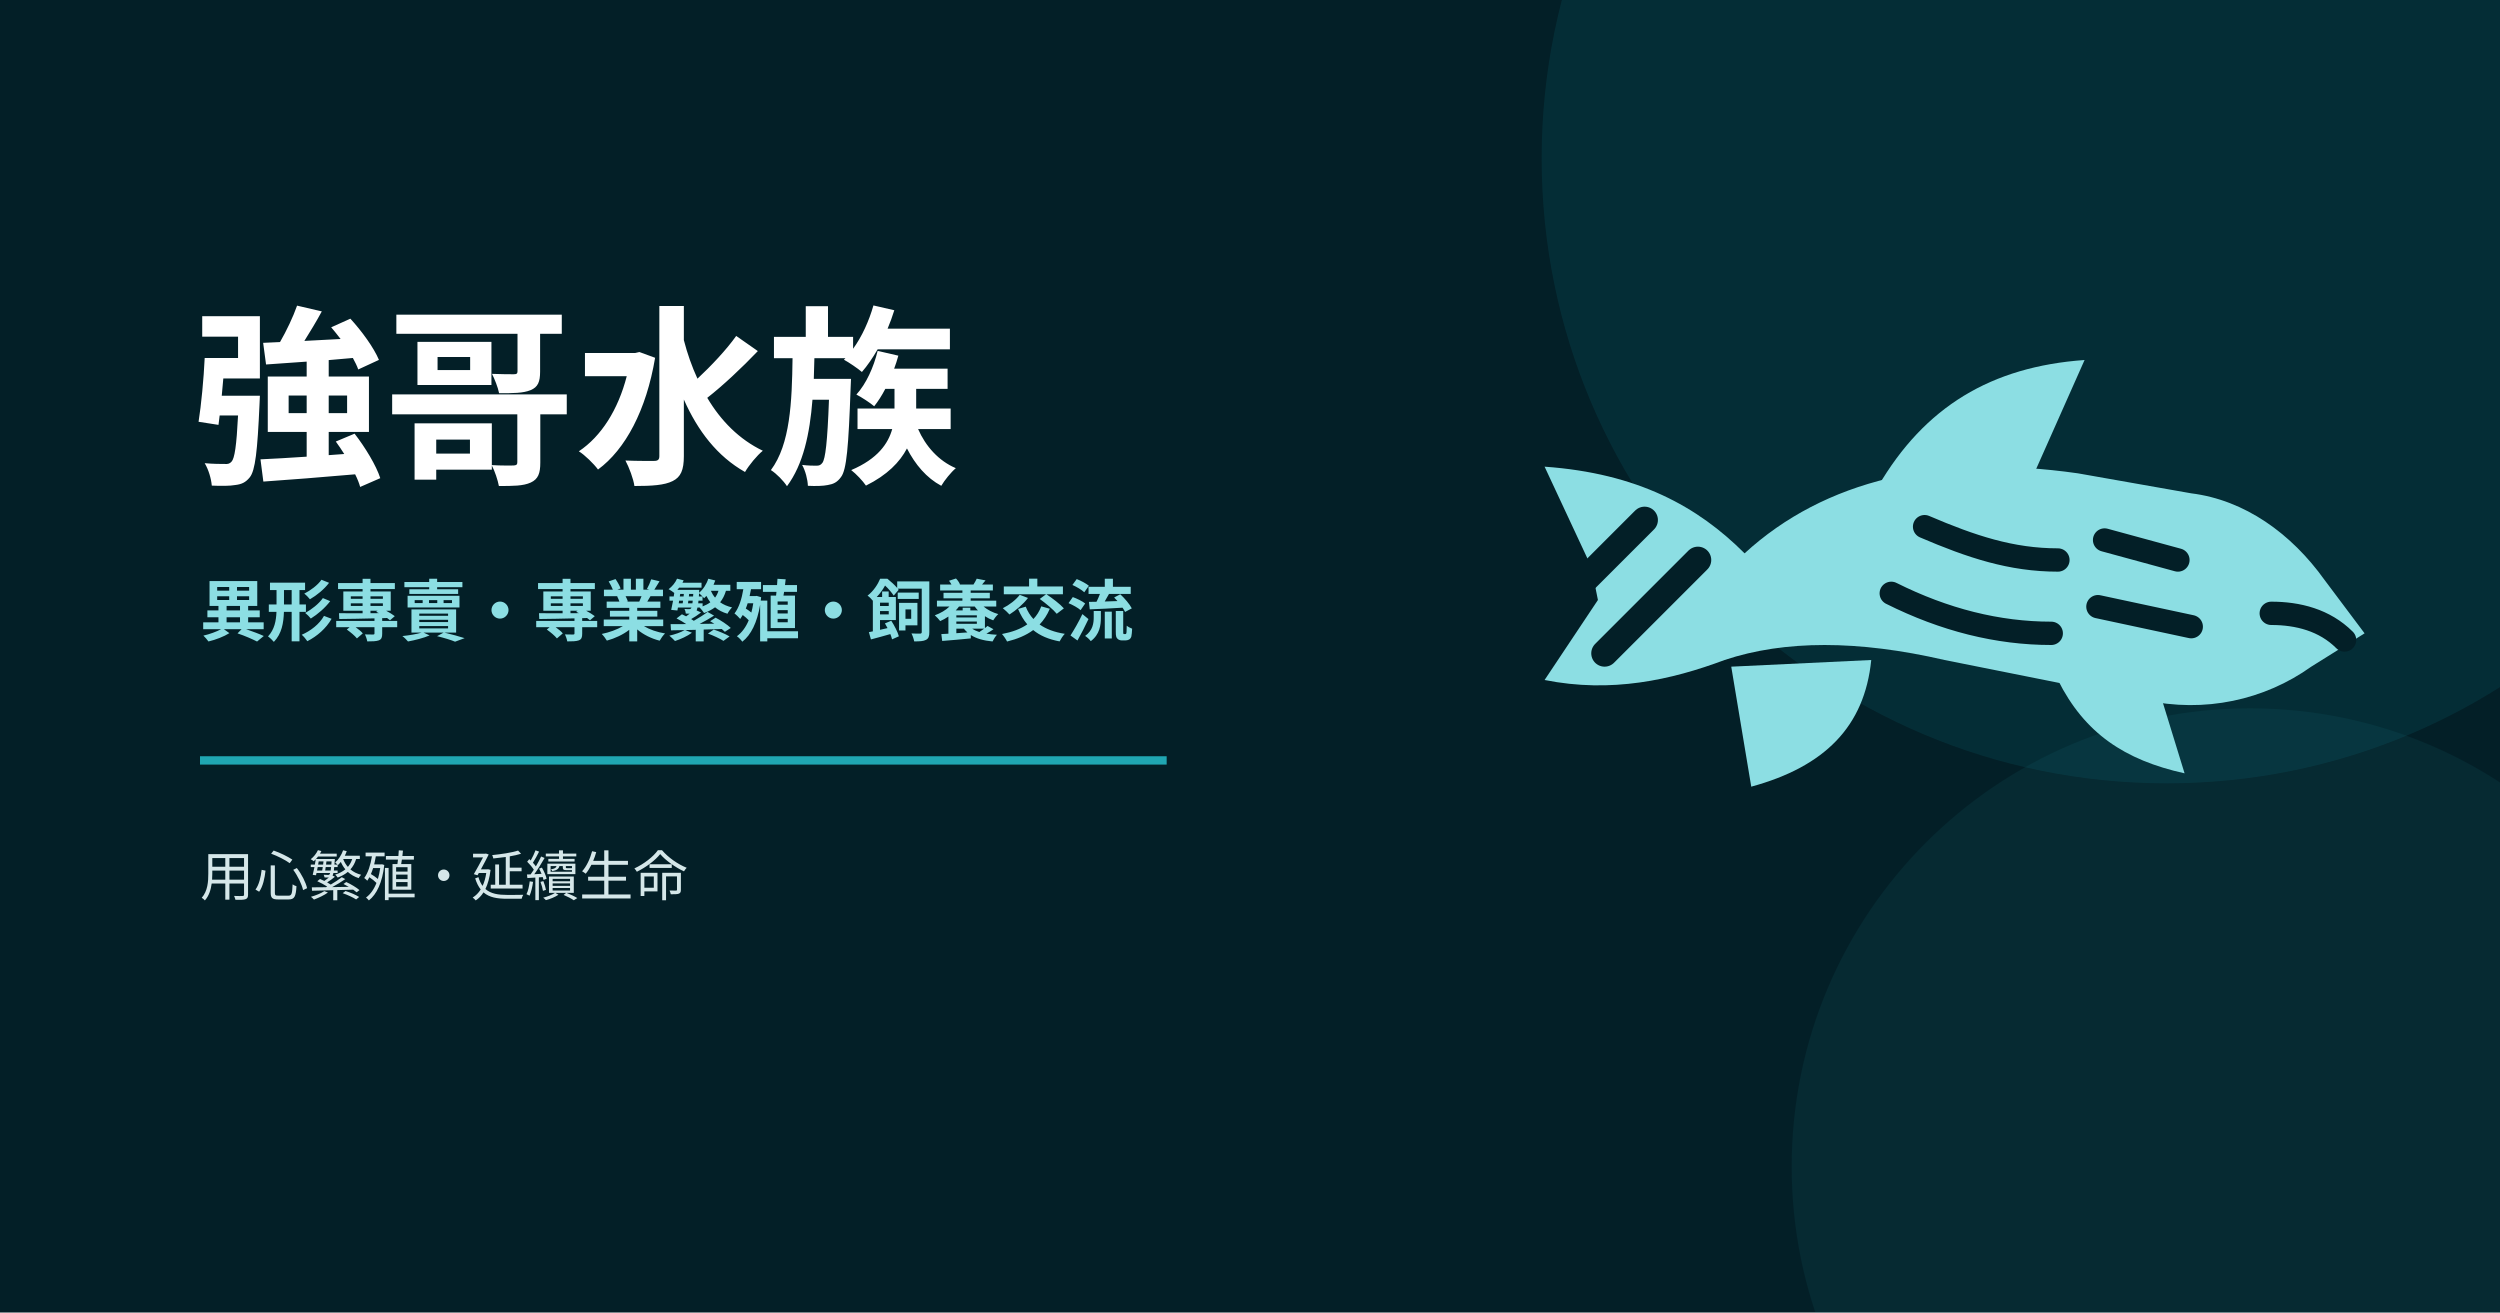
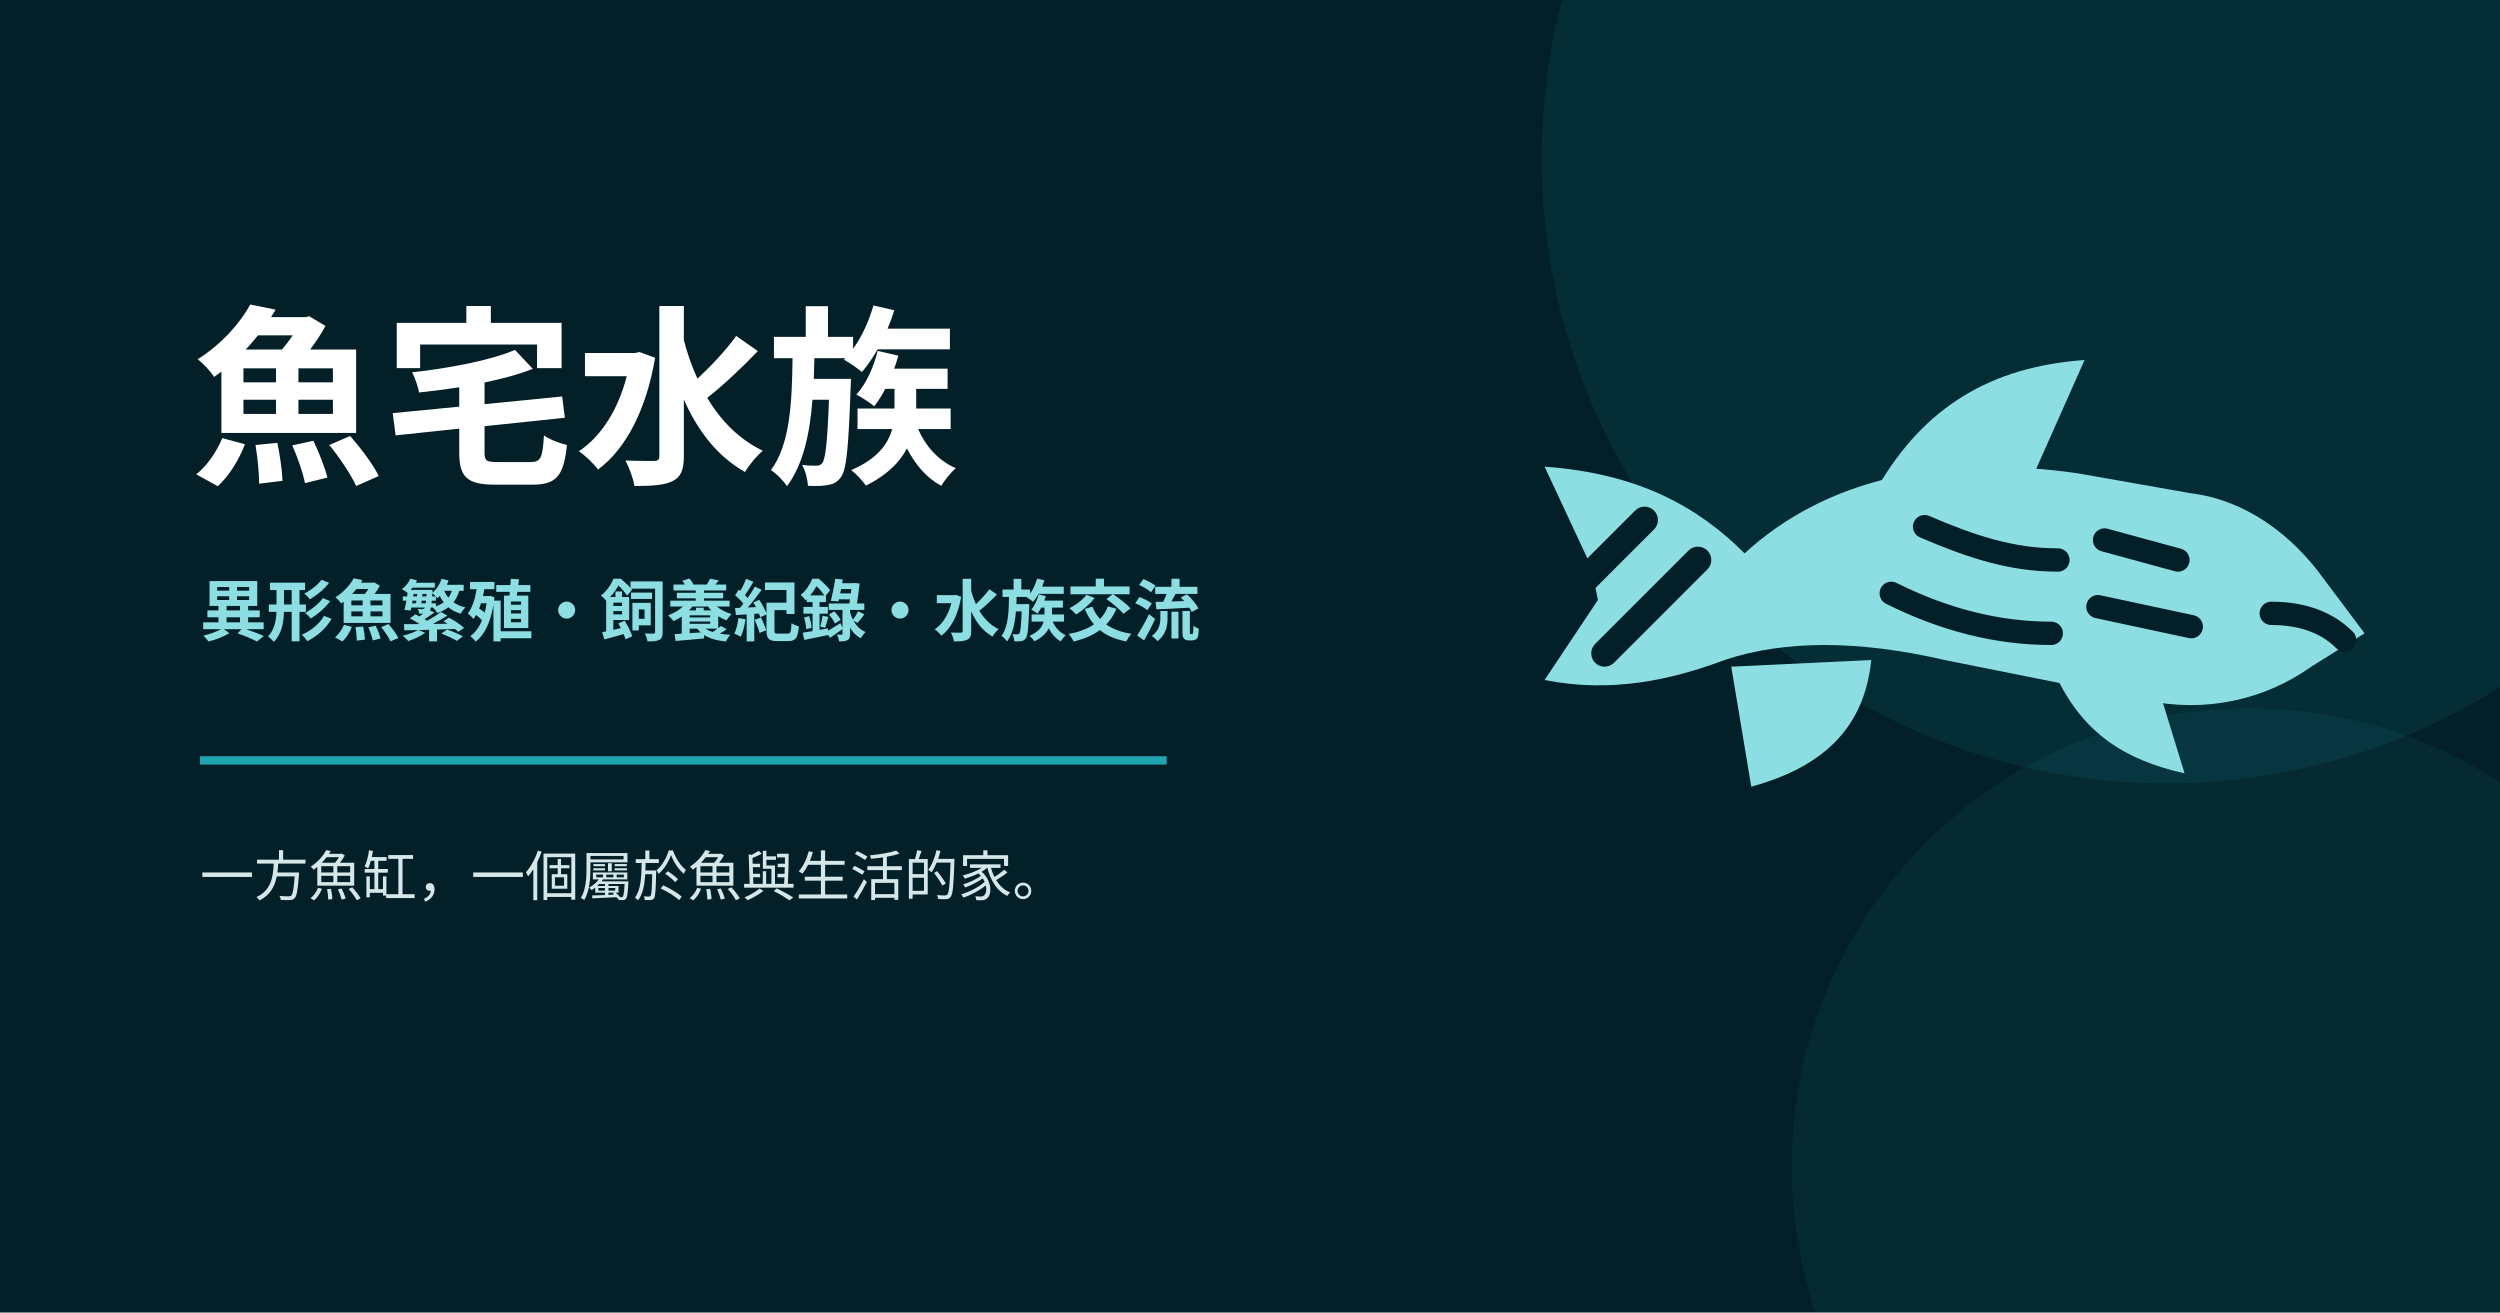
<svg xmlns="http://www.w3.org/2000/svg" width="1200" height="630" viewBox="0 0 1200 630" role="img" aria-labelledby="title">
  <rect width="1200" height="630" fill="#031f27" />
  <circle cx="1040" cy="76" r="300" fill="#087c89" opacity=".16" />
  <circle cx="1080" cy="560" r="220" fill="#20a6b2" opacity=".08" />
  <g transform="translate(735 160) scale(3.2)" color="#8cdee3" fill="none" stroke="currentColor" stroke-linecap="round" stroke-linejoin="round">
    <path fill="currentColor" stroke="none" d="M9 35 2 20c14 1 23 6 30 13 12-11 29-15 50-12l17 3c8 1 15 6 20 13l6 8-8 5c-7 5-16 7-25 5L62 49c-13-3-24-3-33 0-8 3-17 5-27 3l8-12Z" />
    <path fill="currentColor" stroke="none" d="M52 23c7-12 17-18 31-19l-8 18Zm-1 26c-1 10-7 16-18 19l-3-18Zm28 3c4 8 10 12 19 14l-4-13Z" />
    <path stroke="#031f27" stroke-width="4" d="M17 28 7 38m18-4L11 48" />
    <path stroke="#031f27" stroke-width="3.5" d="M59 29c7 3 13 5 20 5m-25 5c8 4 16 6 24 6m8-14 11 3m-12 7 14 3m12-2c4 0 8 1 11 4" />
  </g>
-   <text x="92" y="225" fill="#fff" font-family="Microsoft JhengHei, Noto Sans TC, sans-serif" font-size="92" font-weight="700">強哥水族</text>
-   <text x="96" y="305" fill="#8cdee3" font-family="Microsoft JhengHei, Noto Sans TC, sans-serif" font-size="32" font-weight="600">異形專賣・專業繁殖・飼養交流</text>
+   <text x="92" y="225" fill="#fff" font-family="Microsoft JhengHei, Noto Sans TC, sans-serif" font-size="92" font-weight="700">魚宅水族</text>
+   <text x="96" y="305" fill="#8cdee3" font-family="Microsoft JhengHei, Noto Sans TC, sans-serif" font-size="32" font-weight="600">異形魚繁殖・飼養紀錄・水族交流</text>
  <line x1="96" y1="365" x2="560" y2="365" stroke="#20a6b2" stroke-width="4" />
-   <text x="96" y="430" fill="#d5e7e9" font-family="Microsoft JhengHei, Noto Sans TC, sans-serif" font-size="26">用心繁殖・延續生命</text>
+   <text x="96" y="430" fill="#d5e7e9" font-family="Microsoft JhengHei, Noto Sans TC, sans-serif" font-size="26">一方魚缸，一個屬於魚與生活的家。</text>
</svg>
